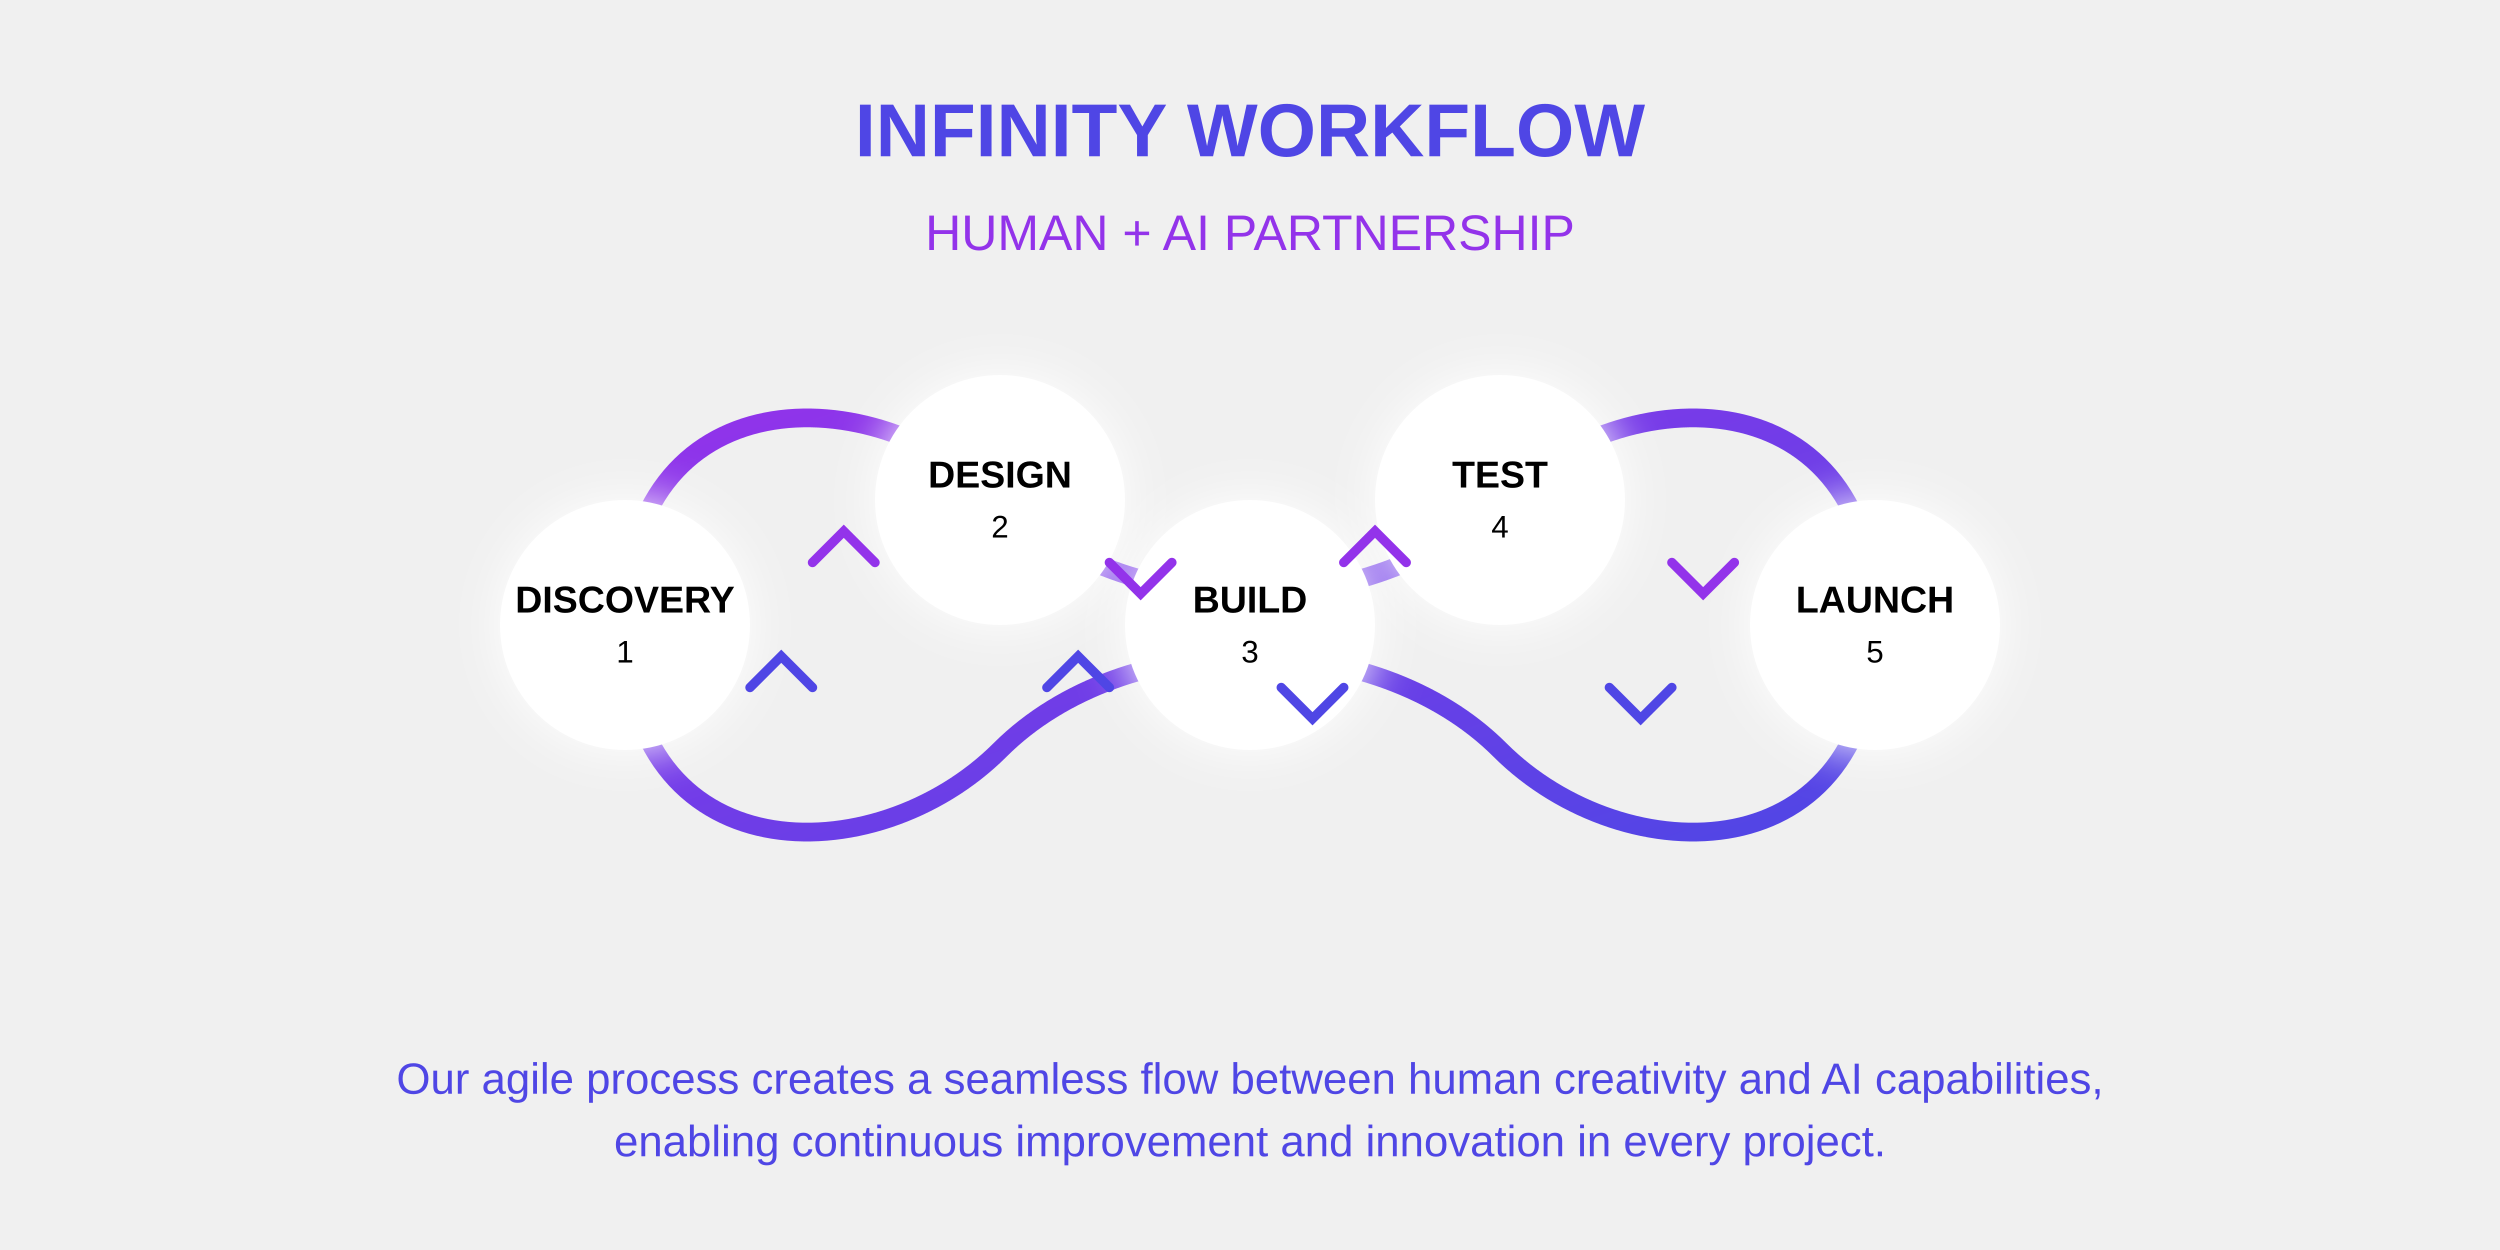
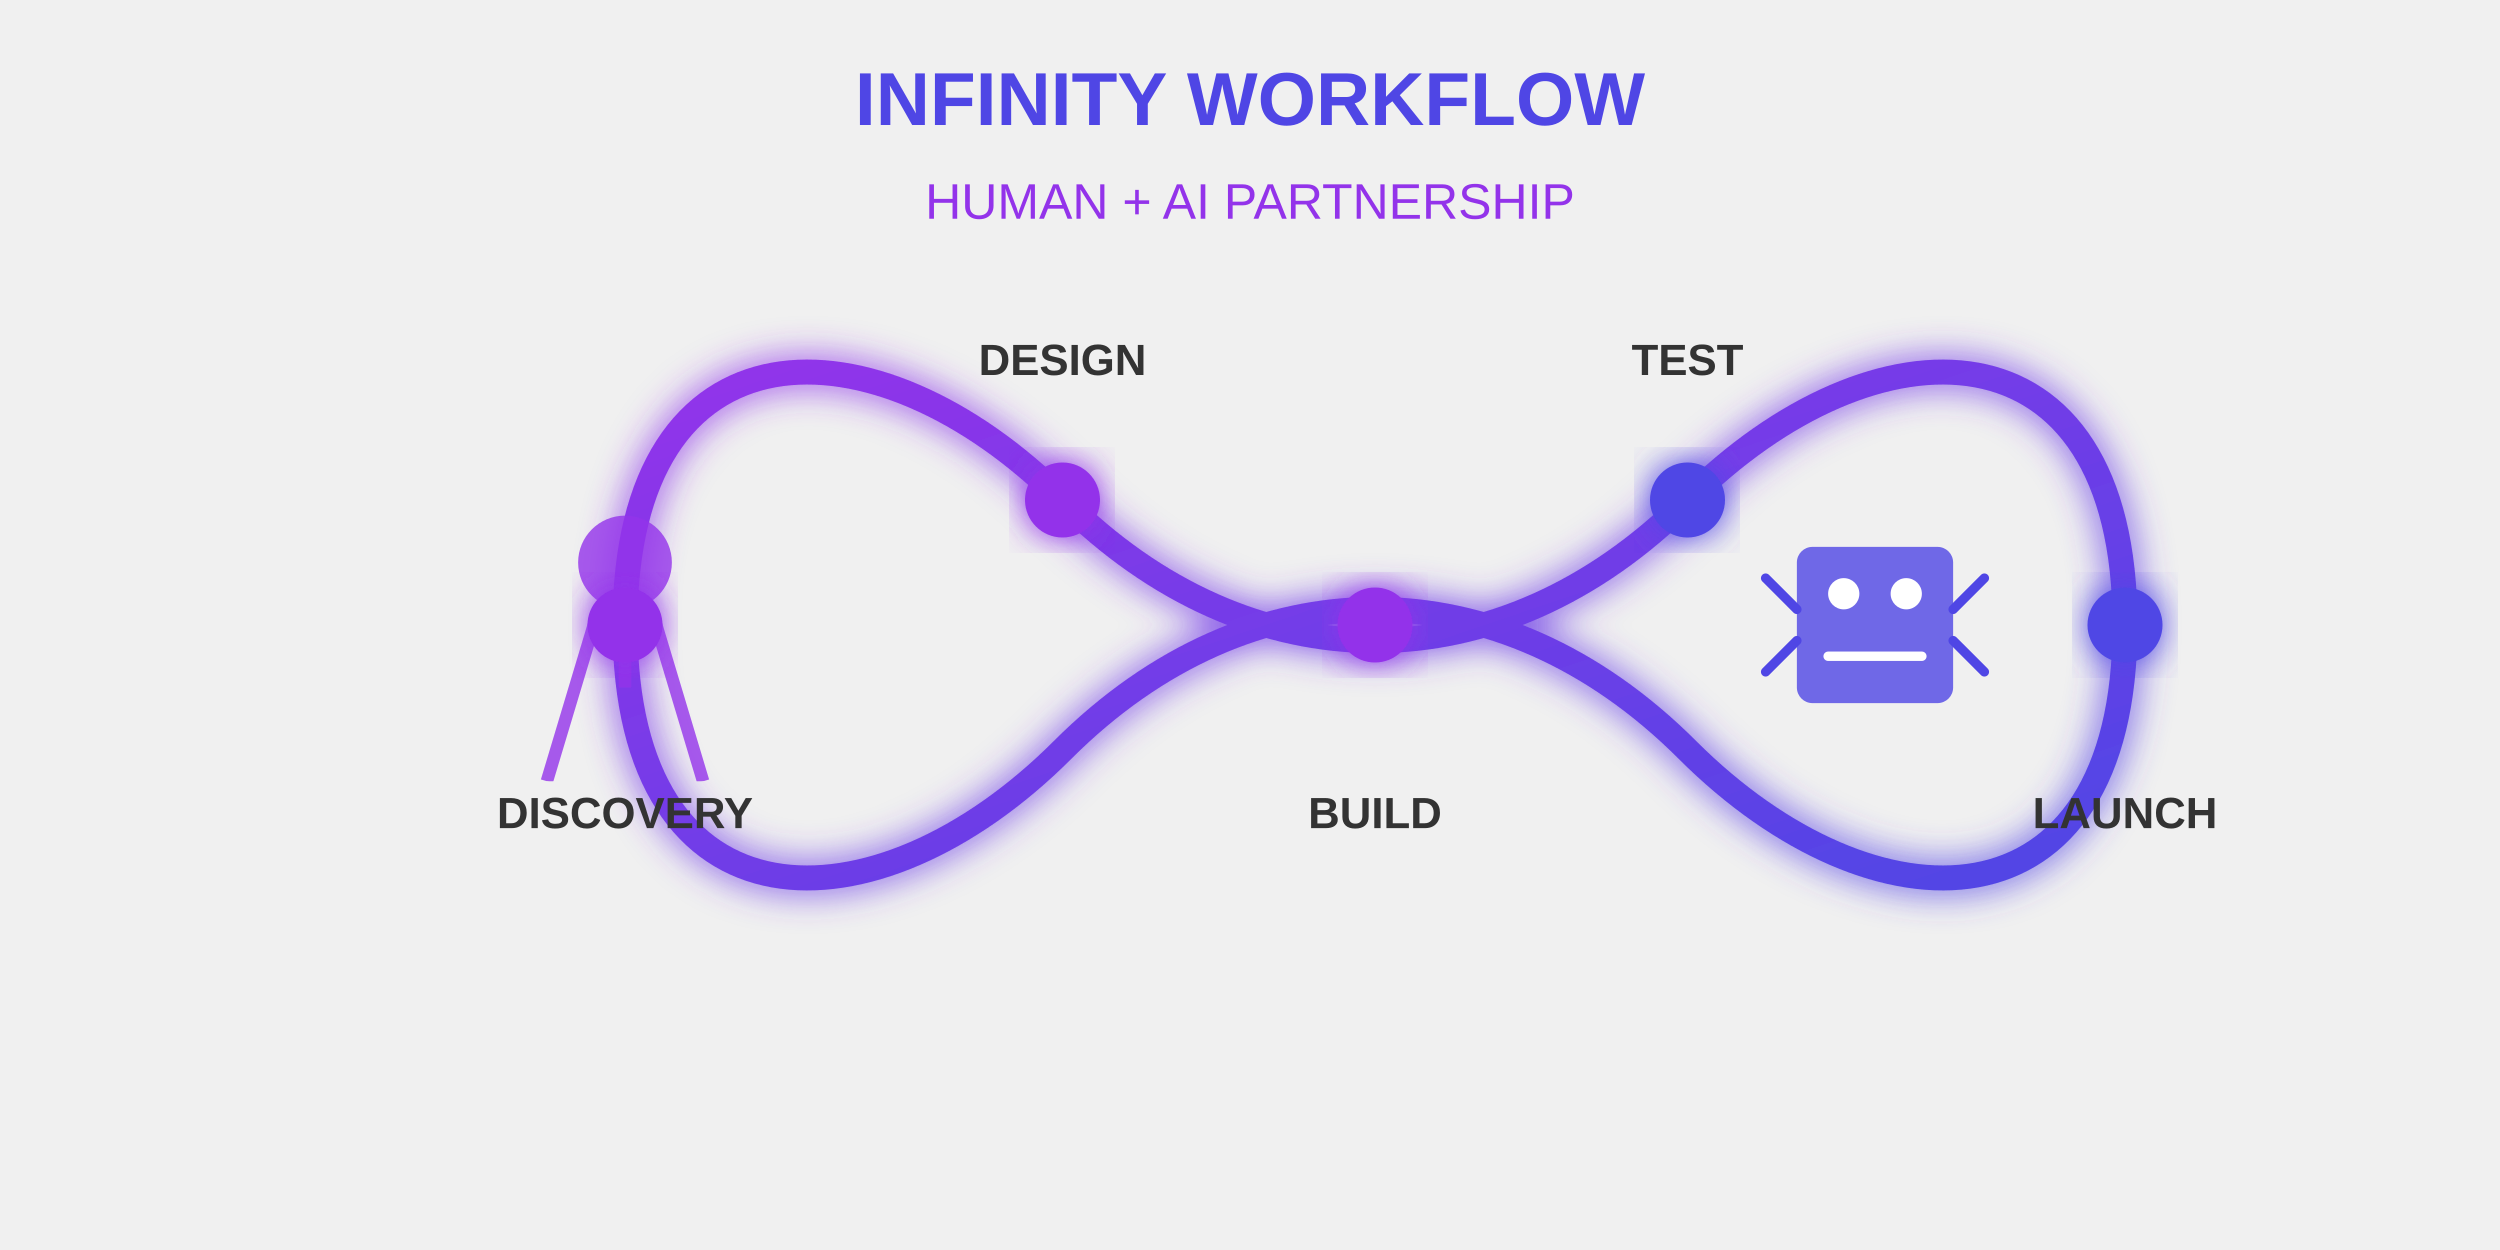
<svg xmlns="http://www.w3.org/2000/svg" viewBox="0 0 800 400">
  <defs>
    <linearGradient id="purpleGradient" x1="0%" y1="0%" x2="100%" y2="100%">
      <stop offset="0%" style="stop-color:#9333ea;stop-opacity:1" />
      <stop offset="100%" style="stop-color:#4f46e5;stop-opacity:1" />
    </linearGradient>
    <filter id="glow" x="-20%" y="-20%" width="140%" height="140%">
-       <feGaussianBlur stdDeviation="8" result="glow" />
+       <feGaussianBlur stdDeviation="6" result="glow" />
      <feMerge>
        <feMergeNode in="glow" />
        <feMergeNode in="SourceGraphic" />
      </feMerge>
    </filter>
  </defs>
-   <path d="M 200,200 C 200,120 280,120 320,160 C 360,200 440,200 480,160 C 520,120 600,120 600,200 C 600,280 520,280 480,240 C 440,200 360,200 320,240 C 280,280 200,280 200,200 Z" fill="none" stroke="url(#purpleGradient)" stroke-width="6" stroke-linecap="round" />
-   <circle cx="200" cy="200" r="40" fill="white" filter="url(#glow)" />
-   <text x="200" y="196" font-family="Arial, sans-serif" font-size="12" text-anchor="middle" font-weight="bold">DISCOVERY</text>
-   <text x="200" y="212" font-family="Arial, sans-serif" font-size="10" text-anchor="middle">1</text>
-   <circle cx="320" cy="160" r="40" fill="white" filter="url(#glow)" />
-   <text x="320" y="156" font-family="Arial, sans-serif" font-size="12" text-anchor="middle" font-weight="bold">DESIGN</text>
-   <text x="320" y="172" font-family="Arial, sans-serif" font-size="10" text-anchor="middle">2</text>
-   <circle cx="400" cy="200" r="40" fill="white" filter="url(#glow)" />
-   <text x="400" y="196" font-family="Arial, sans-serif" font-size="12" text-anchor="middle" font-weight="bold">BUILD</text>
-   <text x="400" y="212" font-family="Arial, sans-serif" font-size="10" text-anchor="middle">3</text>
-   <circle cx="480" cy="160" r="40" fill="white" filter="url(#glow)" />
-   <text x="480" y="156" font-family="Arial, sans-serif" font-size="12" text-anchor="middle" font-weight="bold">TEST</text>
-   <text x="480" y="172" font-family="Arial, sans-serif" font-size="10" text-anchor="middle">4</text>
-   <circle cx="600" cy="200" r="40" fill="white" filter="url(#glow)" />
-   <text x="600" y="196" font-family="Arial, sans-serif" font-size="12" text-anchor="middle" font-weight="bold">LAUNCH</text>
-   <text x="600" y="212" font-family="Arial, sans-serif" font-size="10" text-anchor="middle">5</text>
-   <path d="M 260,180 L 270,170 L 280,180" fill="none" stroke="#9333ea" stroke-width="3" stroke-linecap="round" />
-   <path d="M 355,180 L 365,190 L 375,180" fill="none" stroke="#9333ea" stroke-width="3" stroke-linecap="round" />
-   <path d="M 430,180 L 440,170 L 450,180" fill="none" stroke="#9333ea" stroke-width="3" stroke-linecap="round" />
-   <path d="M 535,180 L 545,190 L 555,180" fill="none" stroke="#9333ea" stroke-width="3" stroke-linecap="round" />
-   <path d="M 535,220 L 525,230 L 515,220" fill="none" stroke="#4f46e5" stroke-width="3" stroke-linecap="round" />
-   <path d="M 430,220 L 420,230 L 410,220" fill="none" stroke="#4f46e5" stroke-width="3" stroke-linecap="round" />
-   <path d="M 355,220 L 345,210 L 335,220" fill="none" stroke="#4f46e5" stroke-width="3" stroke-linecap="round" />
-   <path d="M 260,220 L 250,210 L 240,220" fill="none" stroke="#4f46e5" stroke-width="3" stroke-linecap="round" />
-   <text x="400" y="50" font-family="Arial, sans-serif" font-size="24" text-anchor="middle" font-weight="bold" fill="#4f46e5">INFINITY WORKFLOW</text>
-   <text x="400" y="80" font-family="Arial, sans-serif" font-size="16" text-anchor="middle" fill="#9333ea">HUMAN + AI PARTNERSHIP</text>
-   <text x="400" y="350" font-family="Arial, sans-serif" font-size="14" text-anchor="middle" fill="#4f46e5">Our agile process creates a seamless flow between human creativity and AI capabilities,</text>
-   <text x="400" y="370" font-family="Arial, sans-serif" font-size="14" text-anchor="middle" fill="#4f46e5">enabling continuous improvement and innovation in every project.</text>
+   <path d="M 200,200 C 200,100 280,100 340,160 C 400,220 480,220 540,160 C 600,100 680,100 680,200 C 680,300 600,300 540,240 C 480,180 400,180 340,240 C 280,300 200,300 200,200 Z" fill="none" stroke="url(#purpleGradient)" stroke-width="8" stroke-linecap="round" filter="url(#glow)" />
+   <svg x="150" y="150" width="100" height="100" viewBox="0 0 100 100" fill="none">
+     <circle cx="50" cy="30" r="15" fill="#9333ea" opacity="0.8" />
+     <path d="M 25,100 L 40,50 L 60,50 L 75,100" stroke="#9333ea" stroke-width="4" opacity="0.8" />
+     <path d="M 40,50 L 60,50" stroke="#9333ea" stroke-width="4" opacity="0.8" />
+     <path d="M 50,45 L 50,70" stroke="#9333ea" stroke-width="4" opacity="0.8" />
+   </svg>
+   <svg x="550" y="150" width="100" height="100" viewBox="0 0 100 100" fill="none">
+     <rect x="25" y="25" width="50" height="50" rx="5" fill="#4f46e5" opacity="0.8" />
+     <circle cx="40" cy="40" r="5" fill="white" />
+     <circle cx="60" cy="40" r="5" fill="white" />
+     <path d="M 35,60 L 65,60" stroke="white" stroke-width="3" stroke-linecap="round" />
+     <path d="M 25,45 L 15,35 M 25,55 L 15,65" stroke="#4f46e5" stroke-width="3" stroke-linecap="round" />
+     <path d="M 75,45 L 85,35 M 75,55 L 85,65" stroke="#4f46e5" stroke-width="3" stroke-linecap="round" />
+   </svg>
+   <circle cx="200" cy="200" r="12" fill="#9333ea" filter="url(#glow)" />
+   <text x="200" y="265" font-family="Arial, sans-serif" font-size="14" text-anchor="middle" font-weight="bold" fill="#333">DISCOVERY</text>
+   <circle cx="340" cy="160" r="12" fill="#9333ea" filter="url(#glow)" />
+   <text x="340" y="120" font-family="Arial, sans-serif" font-size="14" text-anchor="middle" font-weight="bold" fill="#333">DESIGN</text>
+   <circle cx="440" cy="200" r="12" fill="#9333ea" filter="url(#glow)" />
+   <text x="440" y="265" font-family="Arial, sans-serif" font-size="14" text-anchor="middle" font-weight="bold" fill="#333">BUILD</text>
+   <circle cx="540" cy="160" r="12" fill="#4f46e5" filter="url(#glow)" />
+   <text x="540" y="120" font-family="Arial, sans-serif" font-size="14" text-anchor="middle" font-weight="bold" fill="#333">TEST</text>
+   <circle cx="680" cy="200" r="12" fill="#4f46e5" filter="url(#glow)" />
+   <text x="680" y="265" font-family="Arial, sans-serif" font-size="14" text-anchor="middle" font-weight="bold" fill="#333">LAUNCH</text>
+   <text x="400" y="40" font-family="Arial, sans-serif" font-size="24" text-anchor="middle" font-weight="bold" fill="#4f46e5">INFINITY WORKFLOW</text>
+   <text x="400" y="70" font-family="Arial, sans-serif" font-size="16" text-anchor="middle" fill="#9333ea">HUMAN + AI PARTNERSHIP</text>
</svg>
